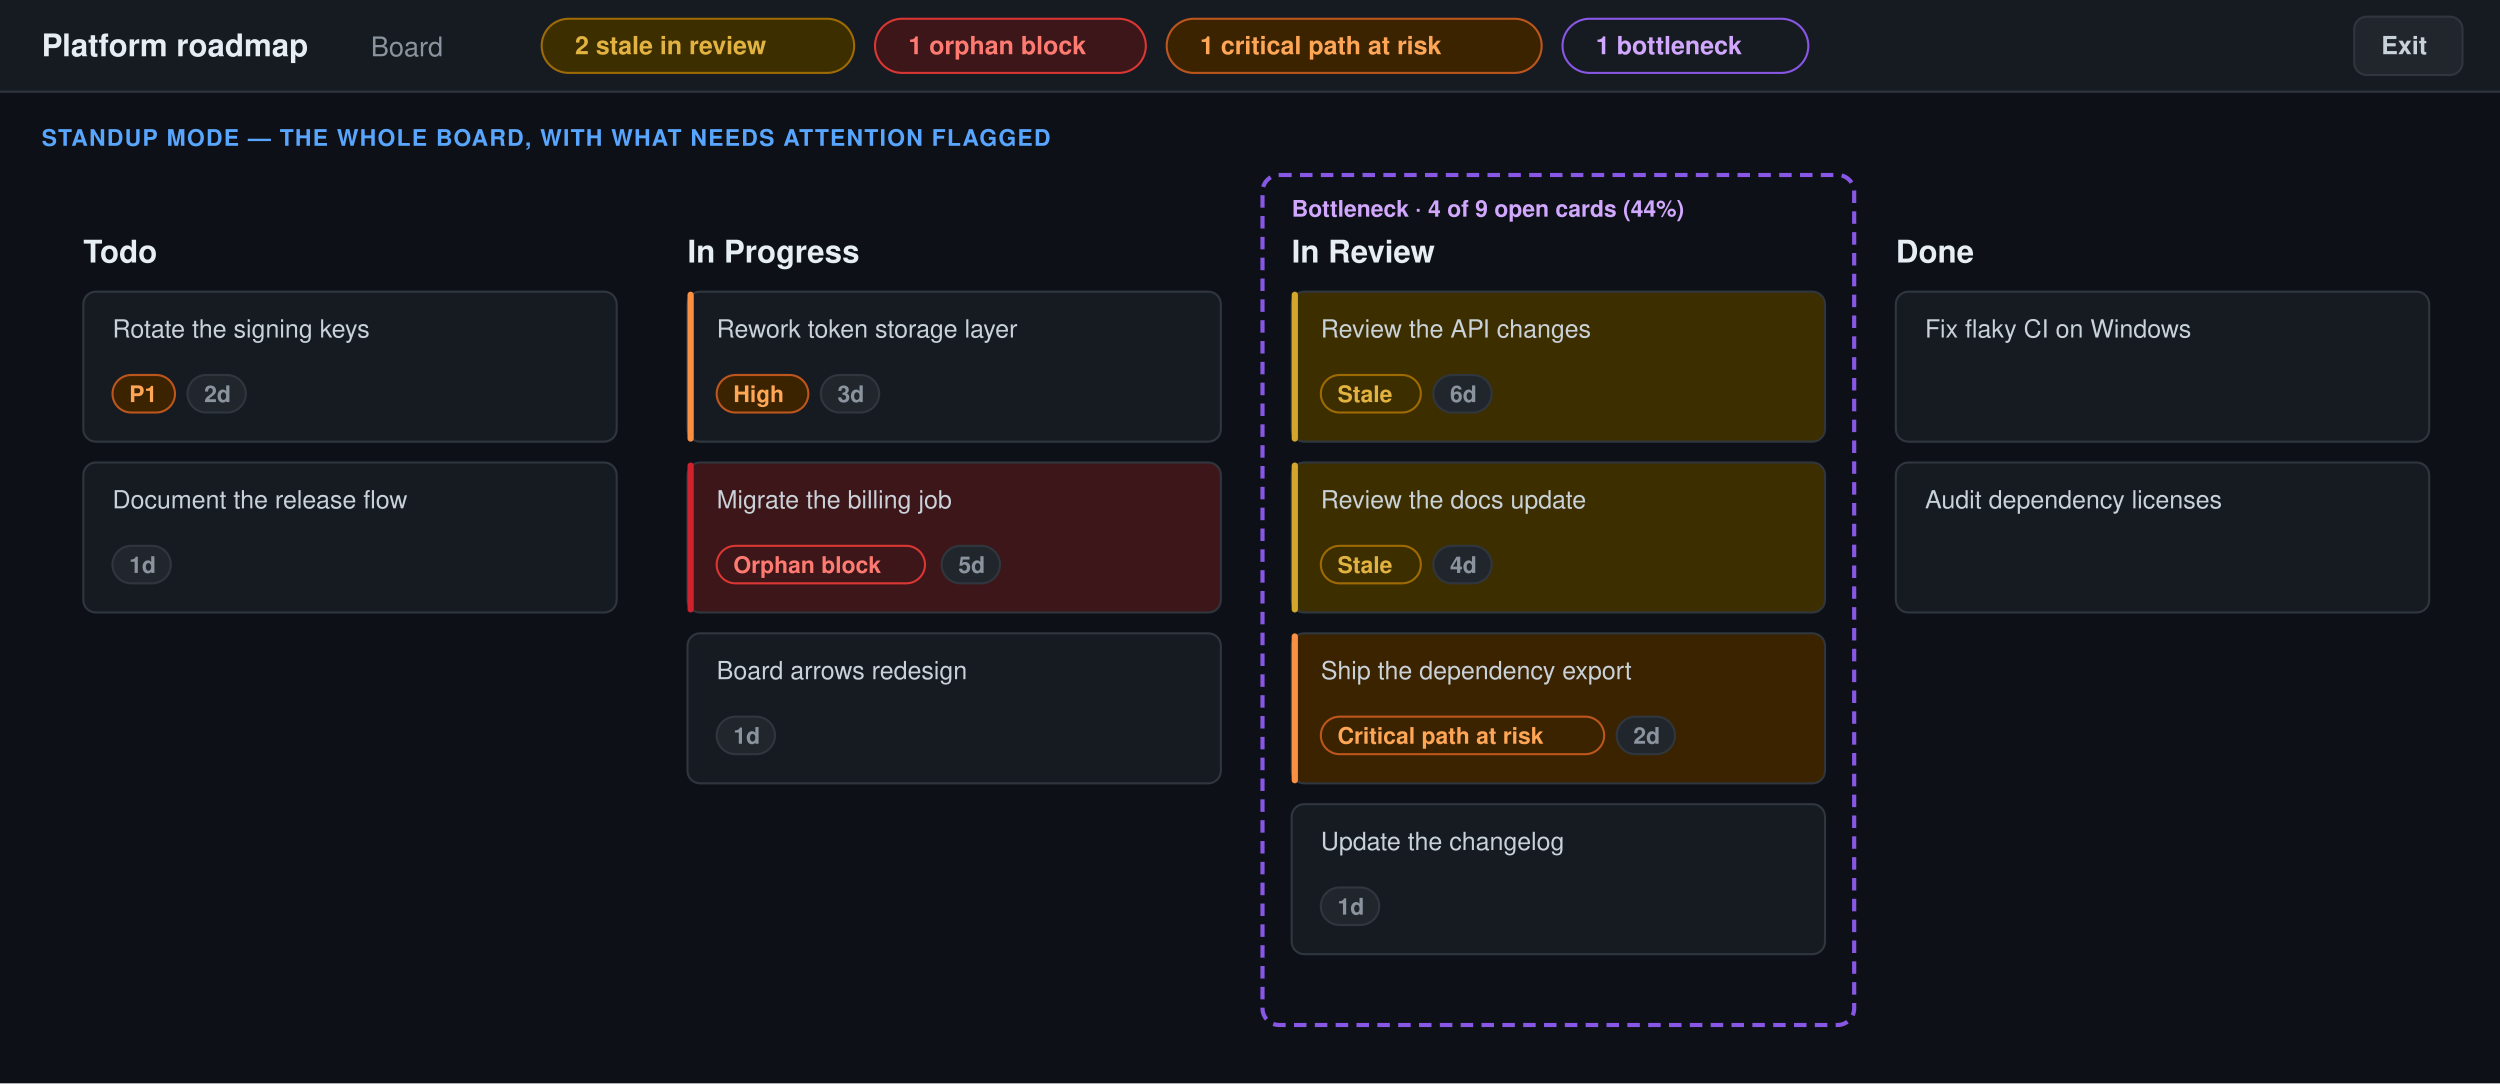
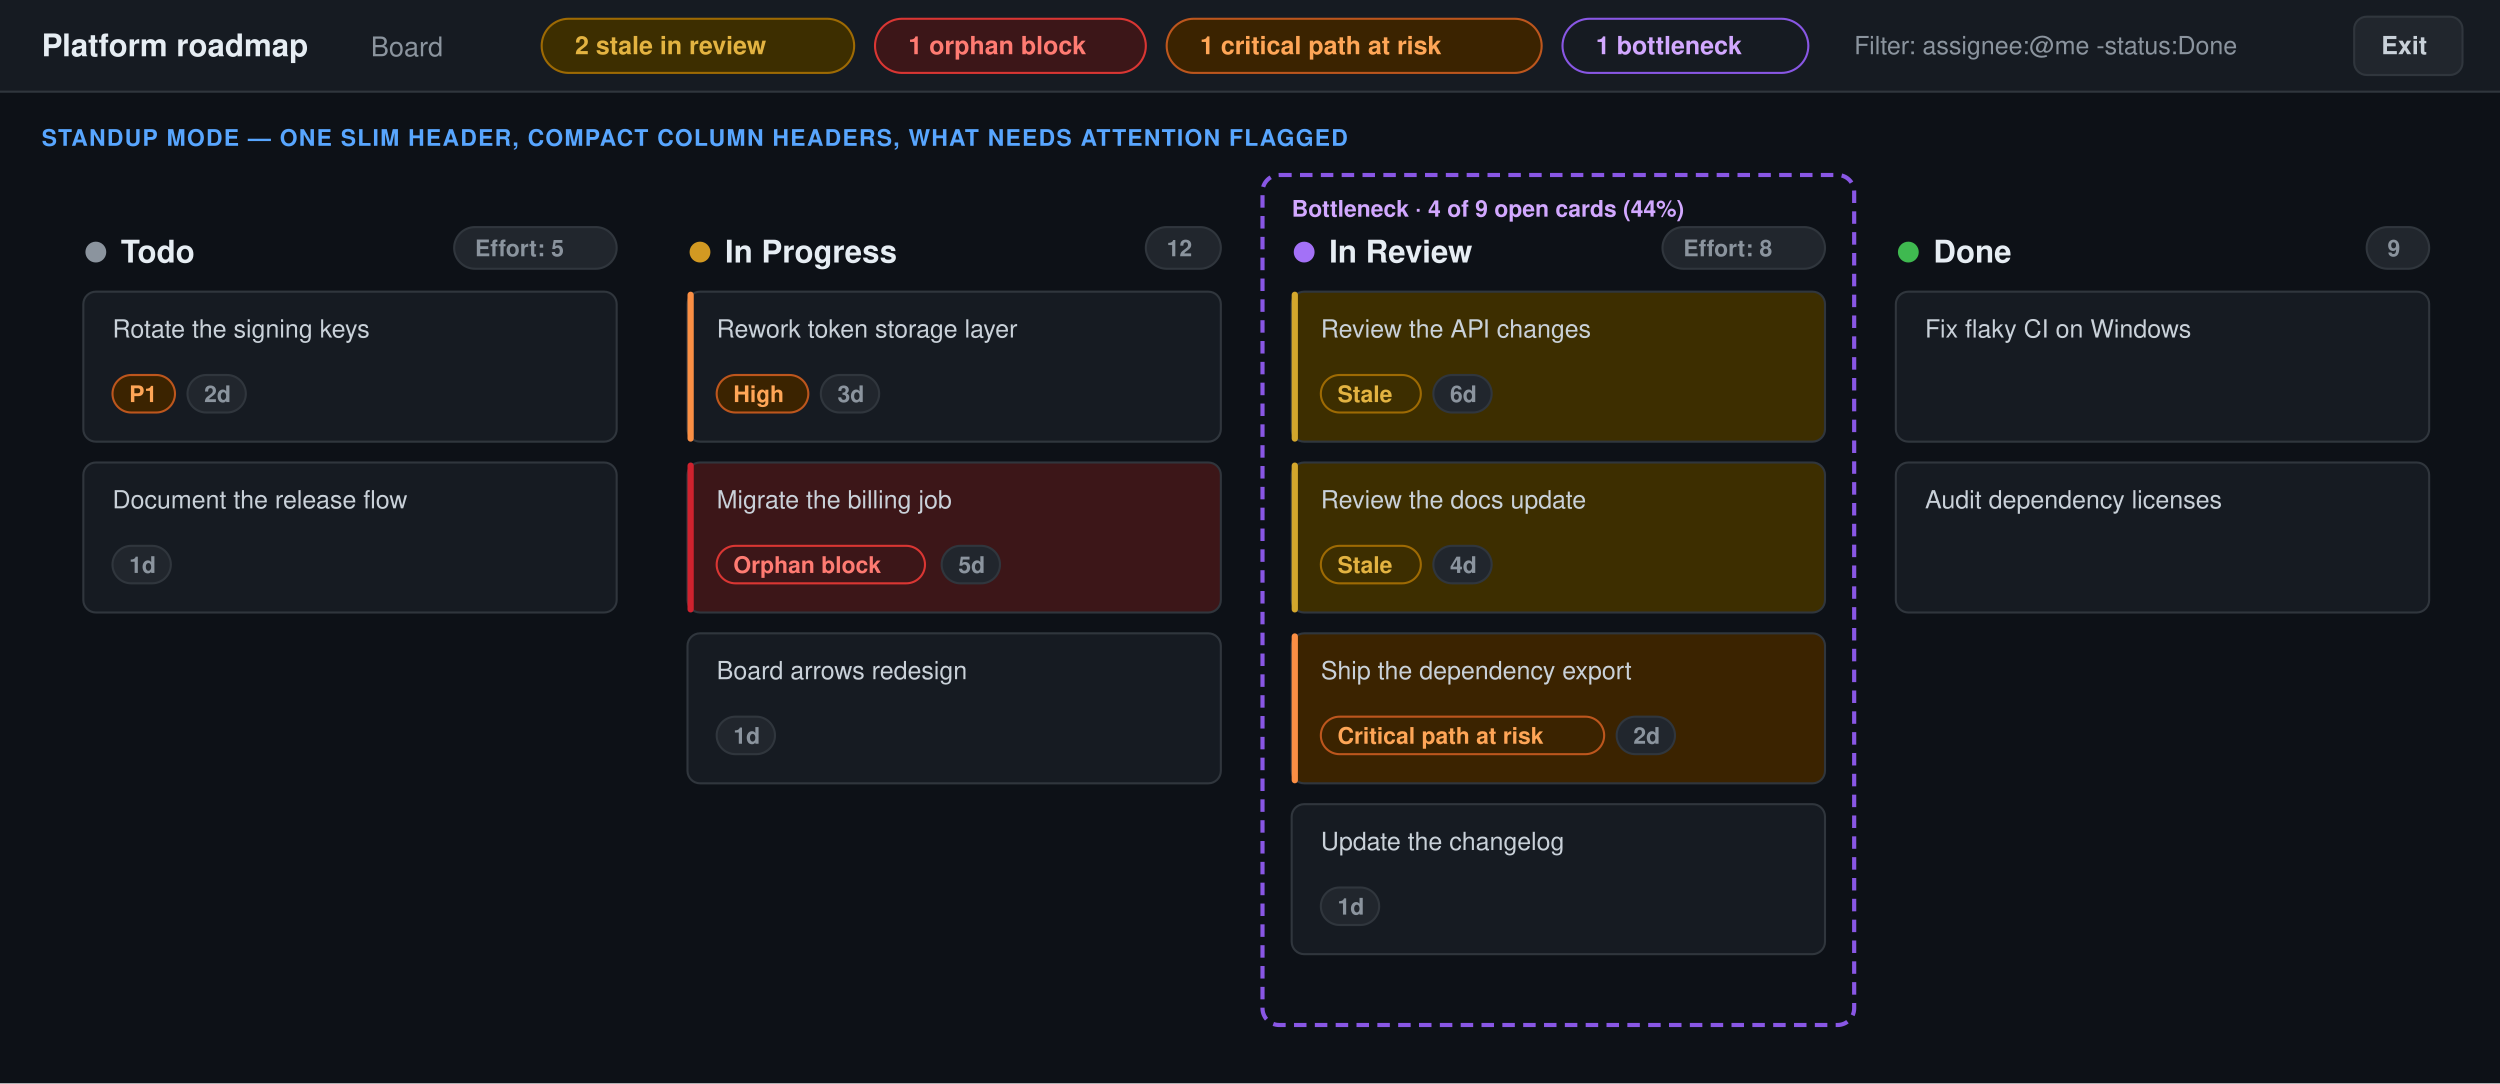
<svg xmlns="http://www.w3.org/2000/svg" width="1200" height="520" viewBox="0 0 1200 520" font-family="-apple-system,BlinkMacSystemFont,'Segoe UI',Helvetica,Arial,sans-serif">
  <rect x="0" y="0" width="1200" height="520" fill="#0d1117" />
  <rect x="0" y="0" width="1200" height="44" fill="#161b22" />
  <line x1="0" y1="44" x2="1200" y2="44" stroke="#30363d" />
  <text x="20" y="27" fill="#e6edf3" font-size="15" font-weight="700">Platform roadmap</text>
  <text x="178" y="27" fill="#8b949e" font-size="13">Board</text>
  <g font-size="12" font-weight="700">
    <rect x="260" y="9" width="150" height="26" rx="13" fill="#3d2e00" stroke="#9e6a03" />
    <text x="276" y="26" fill="#e3b341">2 stale in review</text>
    <rect x="420" y="9" width="130" height="26" rx="13" fill="#3c1618" stroke="#da3633" />
    <text x="436" y="26" fill="#ff7b72">1 orphan block</text>
    <rect x="560" y="9" width="180" height="26" rx="13" fill="#3b2300" stroke="#bd561d" />
    <text x="576" y="26" fill="#ffa657">1 critical path at risk</text>
    <rect x="750" y="9" width="118" height="26" rx="13" fill="none" stroke="#8957e5" />
    <text x="766" y="26" fill="#d2a8ff">1 bottleneck</text>
  </g>
+   <text x="890" y="26" fill="#8b949e" font-size="12">Filter: assignee:@me -status:Done</text>
  <rect x="1130" y="8" width="52" height="28" rx="6" fill="#21262d" stroke="#30363d" />
  <text x="1143" y="26" fill="#c9d1d9" font-size="12" font-weight="700">Exit</text>
-   <text x="20" y="70" fill="#58a6ff" font-size="11" font-weight="700" letter-spacing="0.6">STANDUP MODE — THE WHOLE BOARD, WITH WHAT NEEDS ATTENTION FLAGGED</text>
+   <text x="20" y="70" fill="#58a6ff" font-size="11" font-weight="700" letter-spacing="0.6">STANDUP MODE — ONE SLIM HEADER, COMPACT COLUMN HEADERS, WHAT NEEDS ATTENTION FLAGGED</text>
  <rect x="606" y="84" width="284" height="408" rx="8" fill="none" stroke="#8957e5" stroke-width="2" stroke-dasharray="6 4" />
  <text x="620" y="104" fill="#d2a8ff" font-size="11" font-weight="700">Bottleneck · 4 of 9 open cards (44%)</text>
-   <text x="40" y="126" fill="#e6edf3" font-size="15" font-weight="700">Todo</text>
-   <text x="330" y="126" fill="#e6edf3" font-size="15" font-weight="700">In Progress</text>
-   <text x="620" y="126" fill="#e6edf3" font-size="15" font-weight="700">In Review</text>
-   <text x="910" y="126" fill="#e6edf3" font-size="15" font-weight="700">Done</text>
+   <circle cx="46" cy="121" r="5" fill="#8b949e" />
+   <text x="58" y="126" fill="#e6edf3" font-size="15" font-weight="700">Todo</text>
+   <rect x="218" y="109" width="78" height="20" rx="10" fill="#21262d" stroke="#30363d" />
+   <text x="228" y="123" fill="#8b949e" font-size="11" font-weight="700">Effort: 5</text>
+   <circle cx="336" cy="121" r="5" fill="#d29922" />
+   <text x="348" y="126" fill="#e6edf3" font-size="15" font-weight="700">In Progress</text>
+   <rect x="550" y="109" width="36" height="20" rx="10" fill="#21262d" stroke="#30363d" />
+   <text x="560" y="123" fill="#8b949e" font-size="11" font-weight="700">12</text>
+   <circle cx="626" cy="121" r="5" fill="#a371f7" />
+   <text x="638" y="126" fill="#e6edf3" font-size="15" font-weight="700">In Review</text>
+   <rect x="798" y="109" width="78" height="20" rx="10" fill="#21262d" stroke="#30363d" />
+   <text x="808" y="123" fill="#8b949e" font-size="11" font-weight="700">Effort: 8</text>
+   <circle cx="916" cy="121" r="5" fill="#3fb950" />
+   <text x="928" y="126" fill="#e6edf3" font-size="15" font-weight="700">Done</text>
+   <rect x="1136" y="109" width="30" height="20" rx="10" fill="#21262d" stroke="#30363d" />
+   <text x="1146" y="123" fill="#8b949e" font-size="11" font-weight="700">9</text>
  <rect x="40" y="140" width="256" height="72" rx="6" fill="#161b22" stroke="#30363d" />
  <text x="54" y="162" fill="#c9d1d9" font-size="12">Rotate the signing keys</text>
  <rect x="54" y="180" width="30" height="18" rx="9" fill="#3b2300" stroke="#bd561d" />
  <text x="62" y="193" fill="#ffa657" font-size="11" font-weight="700">P1</text>
  <rect x="90" y="180" width="28" height="18" rx="9" fill="#21262d" stroke="#30363d" />
  <text x="98" y="193" fill="#8b949e" font-size="11" font-weight="700">2d</text>
  <rect x="40" y="222" width="256" height="72" rx="6" fill="#161b22" stroke="#30363d" />
  <text x="54" y="244" fill="#c9d1d9" font-size="12">Document the release flow</text>
  <rect x="54" y="262" width="28" height="18" rx="9" fill="#21262d" stroke="#30363d" />
  <text x="62" y="275" fill="#8b949e" font-size="11" font-weight="700">1d</text>
  <rect x="330" y="140" width="256" height="72" rx="6" fill="#161b22" stroke="#30363d" />
  <rect x="330" y="140" width="3" height="72" rx="1.5" fill="#fb8f44" />
  <text x="344" y="162" fill="#c9d1d9" font-size="12">Rework token storage layer</text>
  <rect x="344" y="180" width="44" height="18" rx="9" fill="#3b2300" stroke="#bd561d" />
  <text x="352" y="193" fill="#ffa657" font-size="11" font-weight="700">High</text>
  <rect x="394" y="180" width="28" height="18" rx="9" fill="#21262d" stroke="#30363d" />
  <text x="402" y="193" fill="#8b949e" font-size="11" font-weight="700">3d</text>
  <rect x="330" y="222" width="256" height="72" rx="6" fill="#3c1618" stroke="#30363d" />
  <rect x="330" y="222" width="3" height="72" rx="1.5" fill="#cf222e" />
  <text x="344" y="244" fill="#c9d1d9" font-size="12">Migrate the billing job</text>
  <rect x="344" y="262" width="100" height="18" rx="9" fill="#3c1618" stroke="#da3633" />
  <text x="352" y="275" fill="#ff7b72" font-size="11" font-weight="700">Orphan block</text>
  <rect x="452" y="262" width="28" height="18" rx="9" fill="#21262d" stroke="#30363d" />
  <text x="460" y="275" fill="#8b949e" font-size="11" font-weight="700">5d</text>
  <rect x="330" y="304" width="256" height="72" rx="6" fill="#161b22" stroke="#30363d" />
  <text x="344" y="326" fill="#c9d1d9" font-size="12">Board arrows redesign</text>
  <rect x="344" y="344" width="28" height="18" rx="9" fill="#21262d" stroke="#30363d" />
  <text x="352" y="357" fill="#8b949e" font-size="11" font-weight="700">1d</text>
  <rect x="620" y="140" width="256" height="72" rx="6" fill="#3d2e00" stroke="#30363d" />
  <rect x="620" y="140" width="3" height="72" rx="1.5" fill="#d4a72c" />
  <text x="634" y="162" fill="#c9d1d9" font-size="12">Review the API changes</text>
  <rect x="634" y="180" width="48" height="18" rx="9" fill="#3d2e00" stroke="#9e6a03" />
  <text x="642" y="193" fill="#e3b341" font-size="11" font-weight="700">Stale</text>
  <rect x="688" y="180" width="28" height="18" rx="9" fill="#21262d" stroke="#30363d" />
  <text x="696" y="193" fill="#8b949e" font-size="11" font-weight="700">6d</text>
  <rect x="620" y="222" width="256" height="72" rx="6" fill="#3d2e00" stroke="#30363d" />
  <rect x="620" y="222" width="3" height="72" rx="1.5" fill="#d4a72c" />
  <text x="634" y="244" fill="#c9d1d9" font-size="12">Review the docs update</text>
  <rect x="634" y="262" width="48" height="18" rx="9" fill="#3d2e00" stroke="#9e6a03" />
  <text x="642" y="275" fill="#e3b341" font-size="11" font-weight="700">Stale</text>
  <rect x="688" y="262" width="28" height="18" rx="9" fill="#21262d" stroke="#30363d" />
  <text x="696" y="275" fill="#8b949e" font-size="11" font-weight="700">4d</text>
  <rect x="620" y="304" width="256" height="72" rx="6" fill="#3b2300" stroke="#30363d" />
  <rect x="620" y="304" width="3" height="72" rx="1.5" fill="#fb8f44" />
  <text x="634" y="326" fill="#c9d1d9" font-size="12">Ship the dependency export</text>
  <rect x="634" y="344" width="136" height="18" rx="9" fill="#3b2300" stroke="#bd561d" />
  <text x="642" y="357" fill="#ffa657" font-size="11" font-weight="700">Critical path at risk</text>
  <rect x="776" y="344" width="28" height="18" rx="9" fill="#21262d" stroke="#30363d" />
  <text x="784" y="357" fill="#8b949e" font-size="11" font-weight="700">2d</text>
  <rect x="620" y="386" width="256" height="72" rx="6" fill="#161b22" stroke="#30363d" />
  <text x="634" y="408" fill="#c9d1d9" font-size="12">Update the changelog</text>
  <rect x="634" y="426" width="28" height="18" rx="9" fill="#21262d" stroke="#30363d" />
  <text x="642" y="439" fill="#8b949e" font-size="11" font-weight="700">1d</text>
  <rect x="910" y="140" width="256" height="72" rx="6" fill="#161b22" stroke="#30363d" />
  <text x="924" y="162" fill="#c9d1d9" font-size="12">Fix flaky CI on Windows</text>
  <rect x="910" y="222" width="256" height="72" rx="6" fill="#161b22" stroke="#30363d" />
  <text x="924" y="244" fill="#c9d1d9" font-size="12">Audit dependency licenses</text>
</svg>
